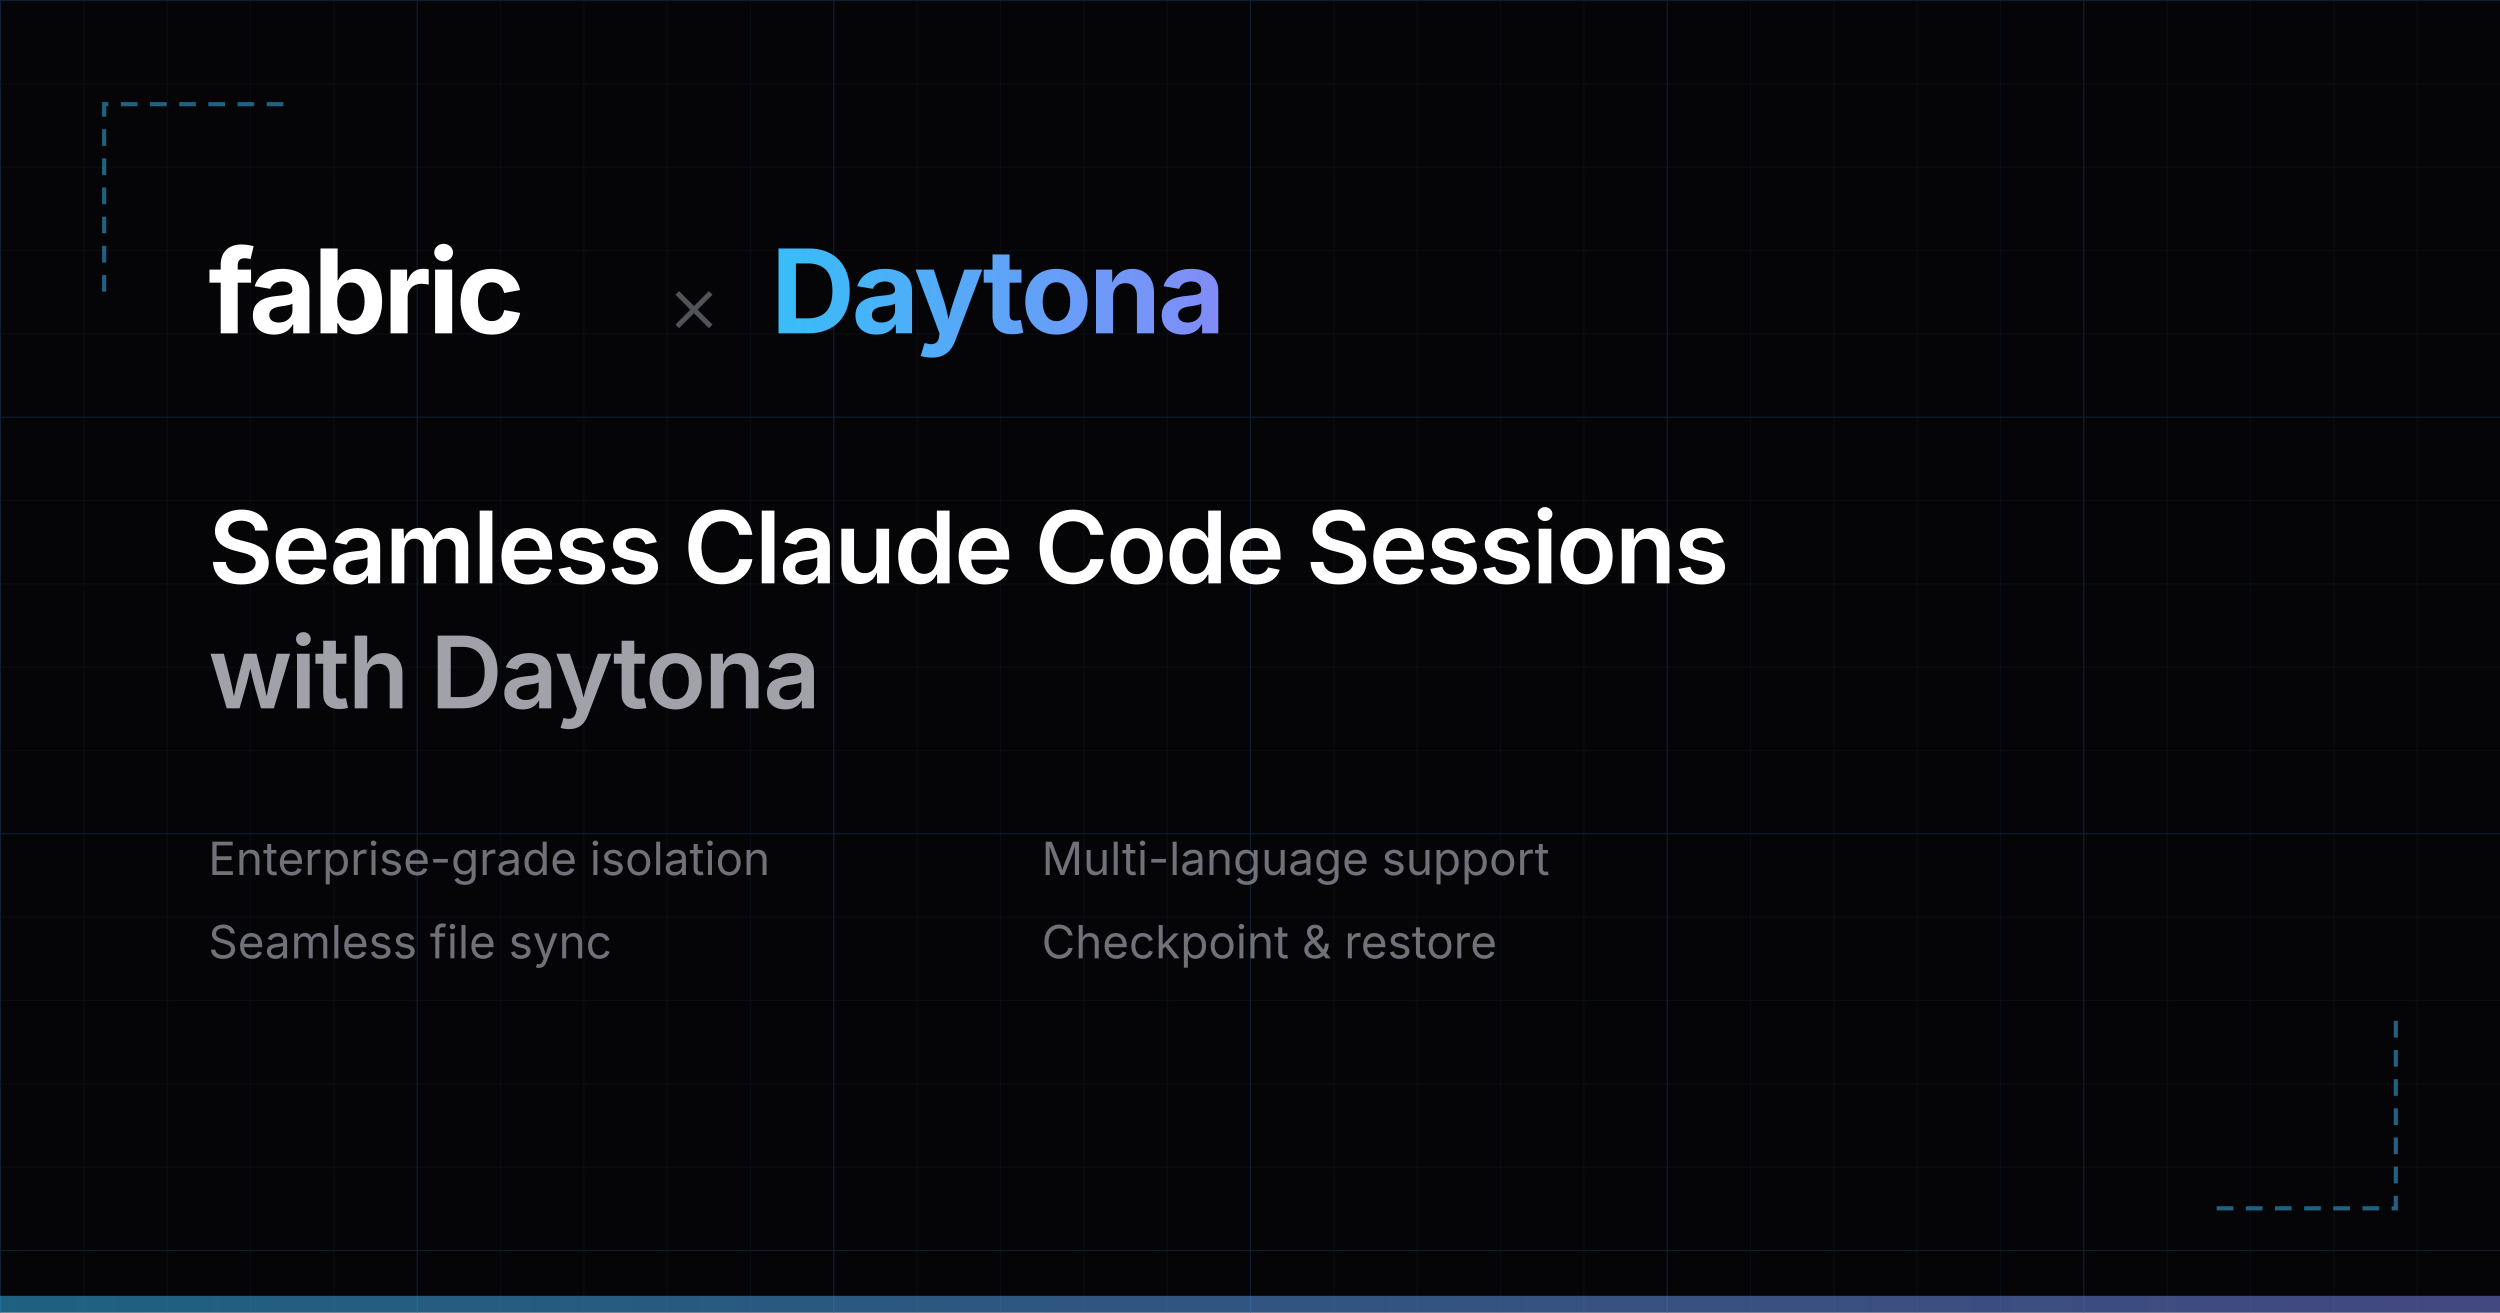
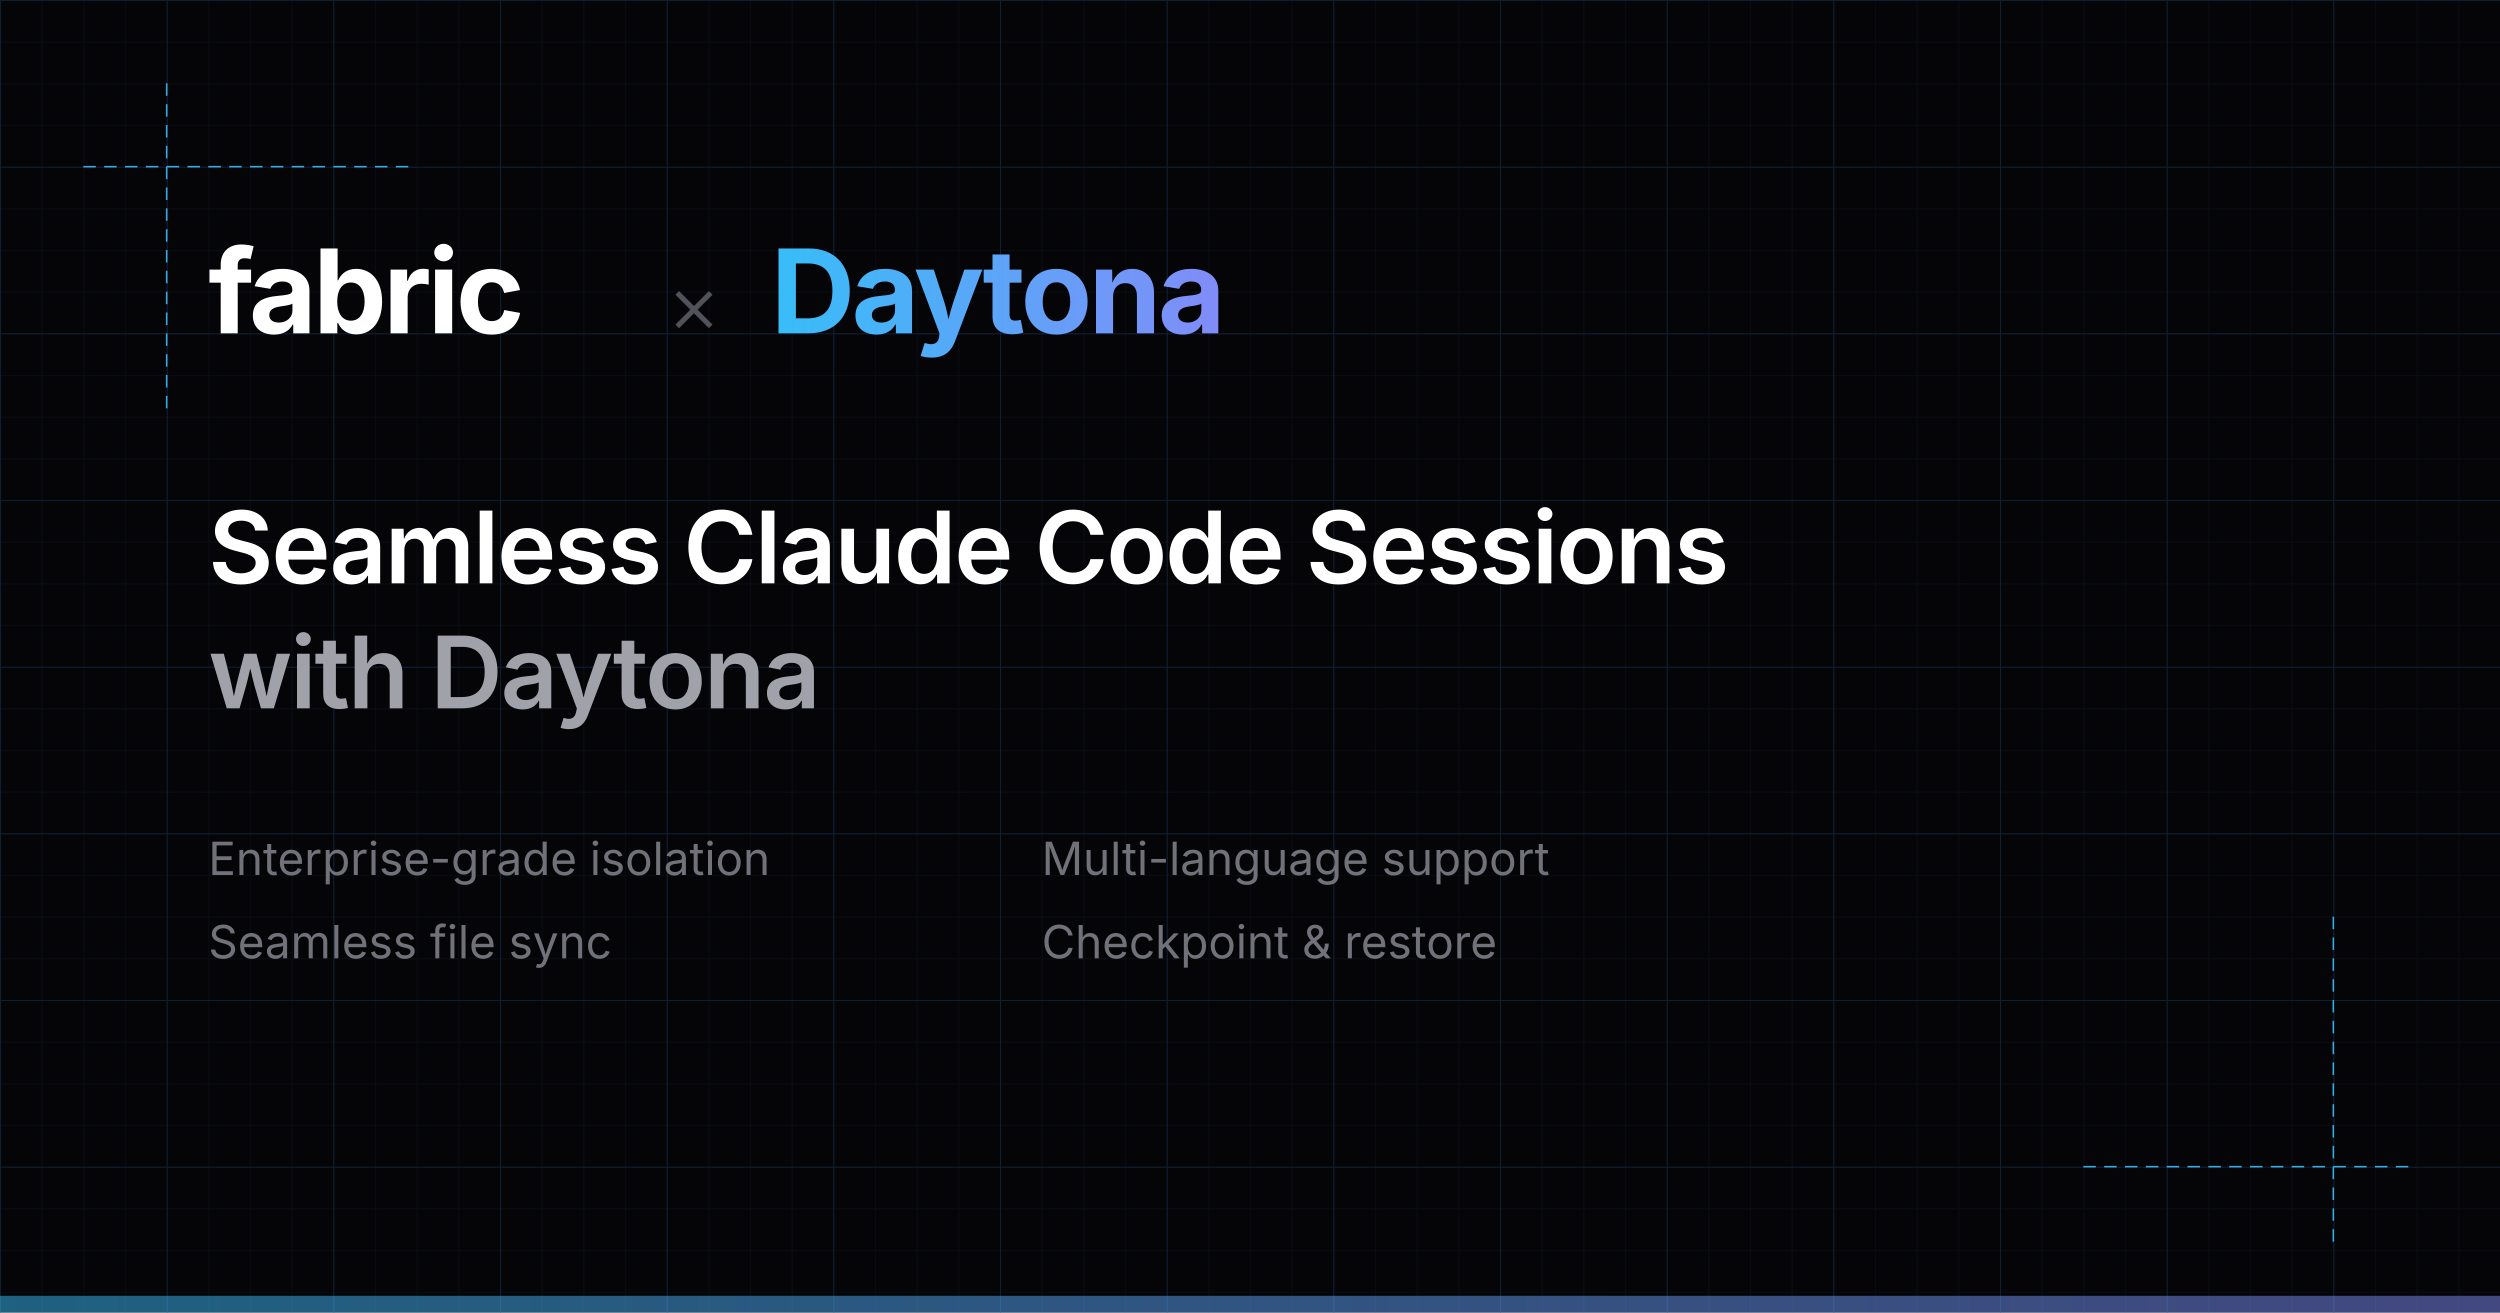
<svg xmlns="http://www.w3.org/2000/svg" width="1200" height="630" viewBox="0 0 1200 630" fill="none">
  <defs>
-     <pattern id="gridSmall" width="40" height="40" patternUnits="userSpaceOnUse">
-       <path d="M 40 0 L 0 0 0 40" fill="none" stroke="#1a3a5c" stroke-width="0.5" />
+     <pattern id="gridSmall" width="20" height="20" patternUnits="userSpaceOnUse">
+       <path d="M 20 0 L 0 0 0 20" fill="none" stroke="#1a3a5c" stroke-width="0.5" />
    </pattern>
-     <pattern id="gridLarge" width="200" height="200" patternUnits="userSpaceOnUse">
-       <path d="M 200 0 L 0 0 0 200" fill="none" stroke="#1a3a5c" stroke-width="1" />
+     <pattern id="gridLarge" width="80" height="80" patternUnits="userSpaceOnUse">
+       <path d="M 80 0 L 0 0 0 80" fill="none" stroke="#1a3a5c" stroke-width="1" />
    </pattern>
    <linearGradient id="brandGradient" x1="0%" y1="0%" x2="100%" y2="0%">
      <stop offset="0%" stop-color="#38bdf8" />
      <stop offset="100%" stop-color="#818cf8" />
    </linearGradient>
  </defs>
  <rect width="1200" height="630" fill="#050508" />
  <rect width="1200" height="630" fill="url(#gridLarge)" opacity="0.4" />
  <rect width="1200" height="630" fill="url(#gridSmall)" opacity="0.25" />
-   <g stroke="#38bdf8" stroke-width="2" stroke-dasharray="8,6" opacity="0.5">
-     <path d="M 50 140 L 50 50 L 140 50" fill="none" />
-     <path d="M 1150 490 L 1150 580 L 1060 580" fill="none" />
+   <g stroke="#38bdf8" stroke-width="0.75" stroke-dasharray="6,4" opacity="0.9">
+     <path d="M 40 80 L 200 80" fill="none" />
+     <path d="M 80 40 L 80 200" fill="none" />
+     <path d="M 1000 560 L 1160 560" fill="none" />
+     <path d="M 1120 440 L 1120 600" fill="none" />
  </g>
  <g transform="translate(100, 160)">
    <text x="0" y="0" font-family="Inter, system-ui, sans-serif" font-size="56" font-weight="700" fill="white" letter-spacing="-0.03em">fabric</text>
    <text x="220" y="0" font-family="Inter, system-ui, sans-serif" font-size="40" font-weight="300" fill="#52525b">×</text>
    <text x="270" y="0" font-family="Inter, system-ui, sans-serif" font-size="56" font-weight="700" fill="url(#brandGradient)" letter-spacing="-0.03em">Daytona</text>
  </g>
  <text x="100" y="280" font-family="Inter, system-ui, sans-serif" font-size="48" font-weight="600" fill="white" letter-spacing="-0.02em">Seamless Claude Code Sessions</text>
  <text x="100" y="340" font-family="Inter, system-ui, sans-serif" font-size="48" font-weight="600" fill="#a1a1aa" letter-spacing="-0.02em">with Daytona</text>
  <g transform="translate(100, 420)" font-family="Inter, system-ui, sans-serif" font-size="22" fill="#71717a">
    <text x="0" y="0">Enterprise-grade isolation</text>
    <text x="0" y="40">Seamless file sync</text>
    <text x="400" y="0">Multi-language support</text>
    <text x="400" y="40">Checkpoint &amp; restore</text>
  </g>
  <rect x="0" y="622" width="1200" height="8" fill="url(#brandGradient)" opacity="0.5" />
</svg>
